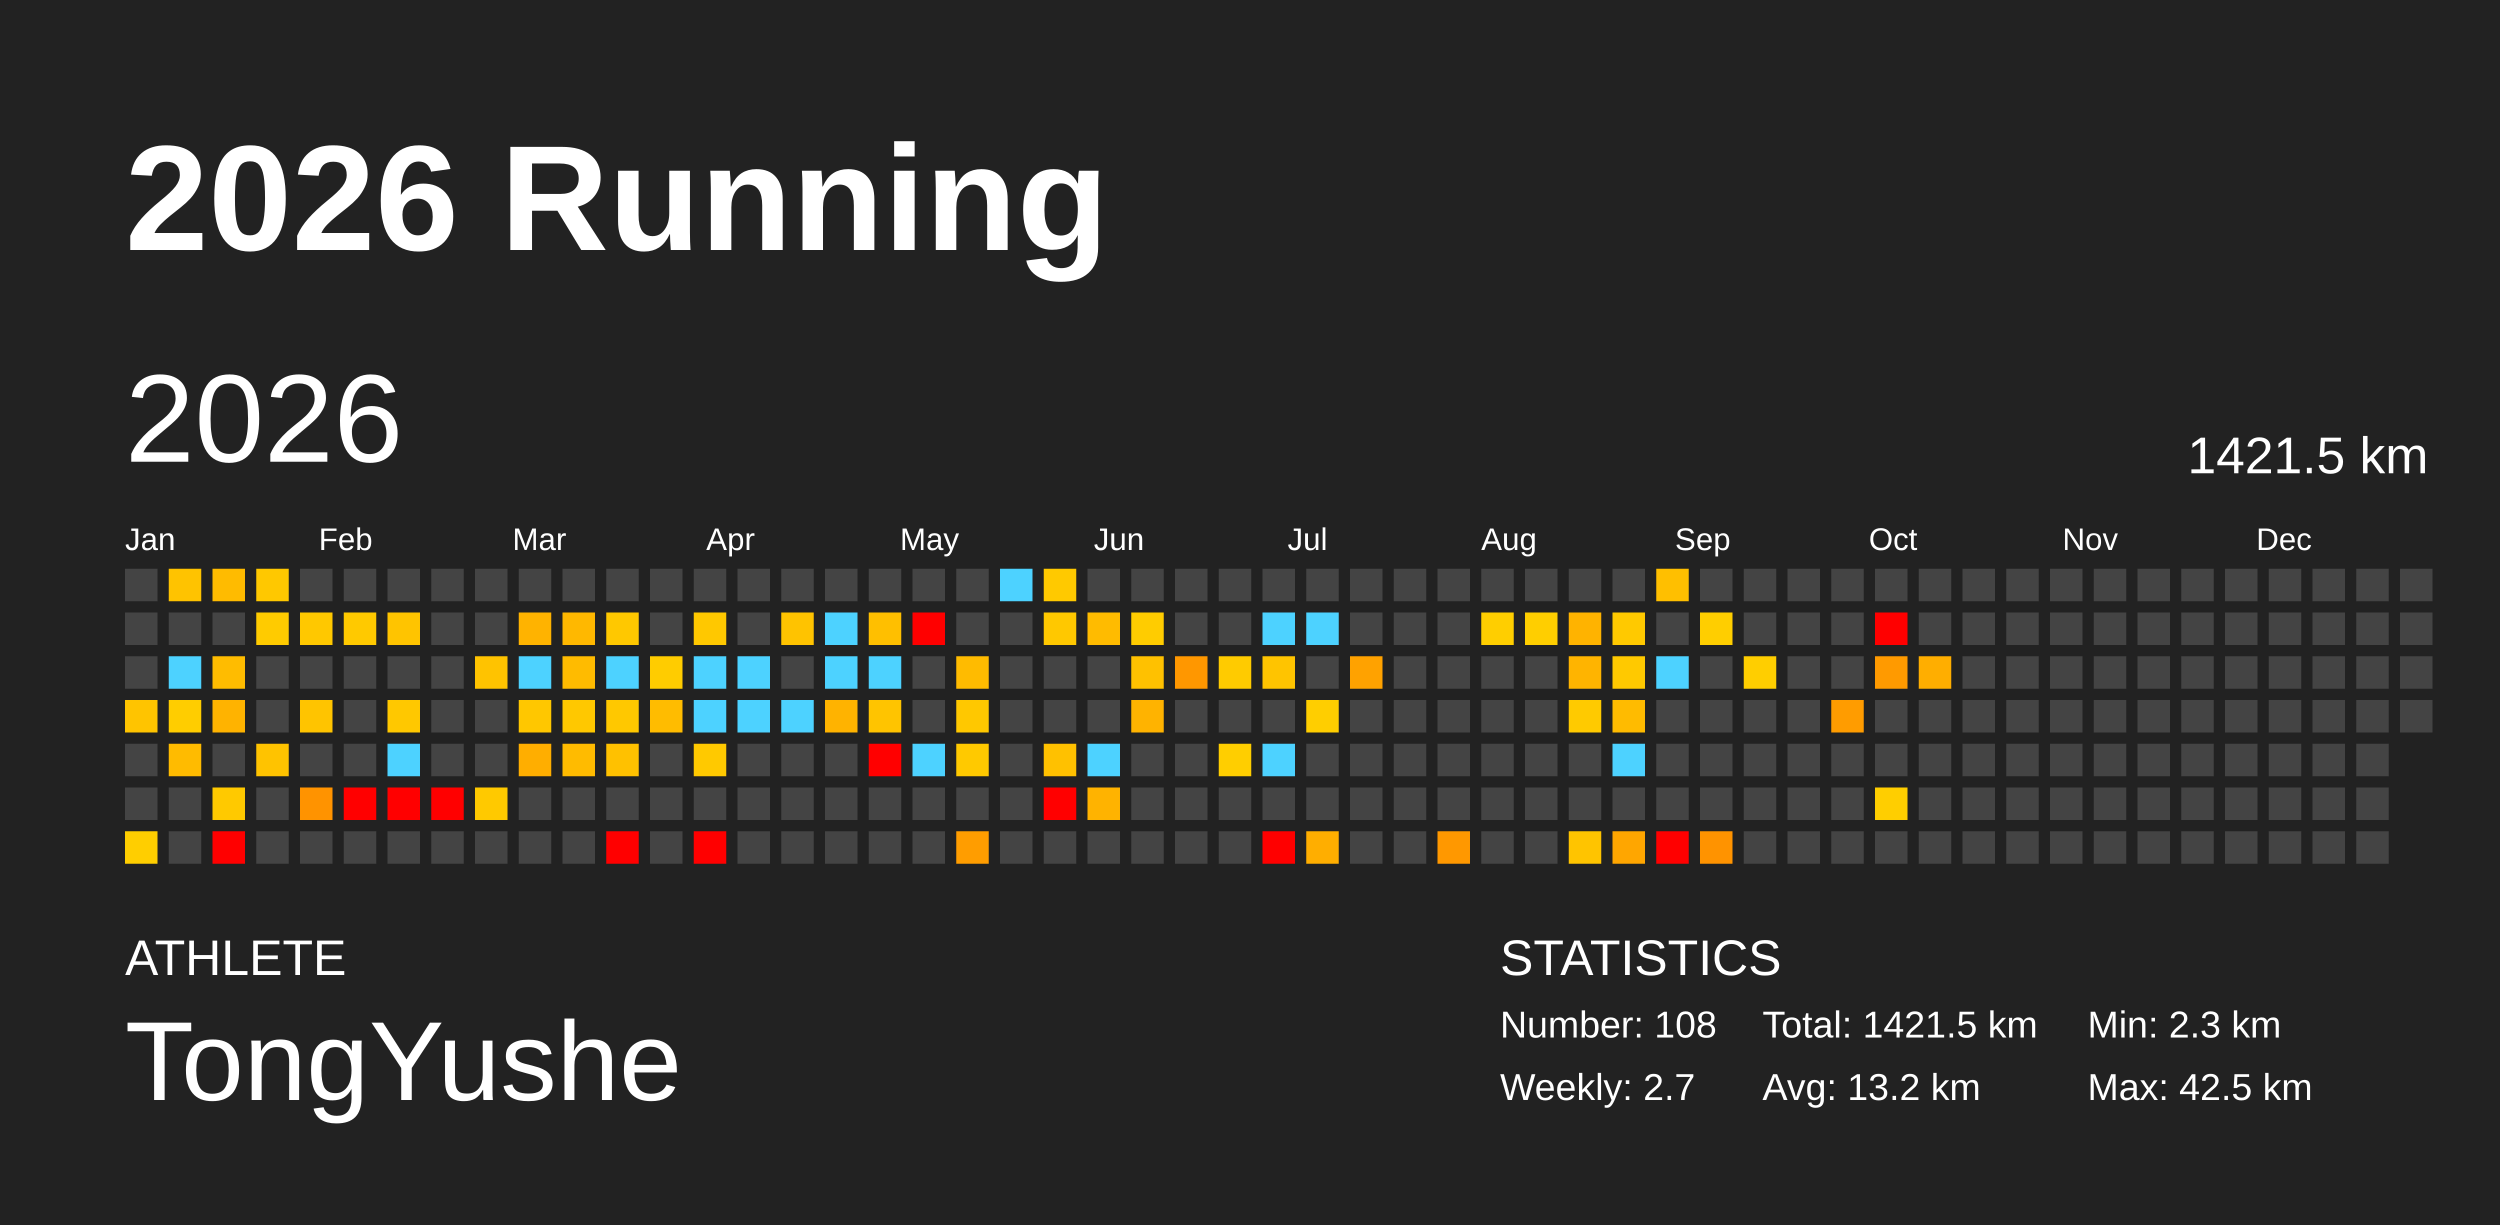
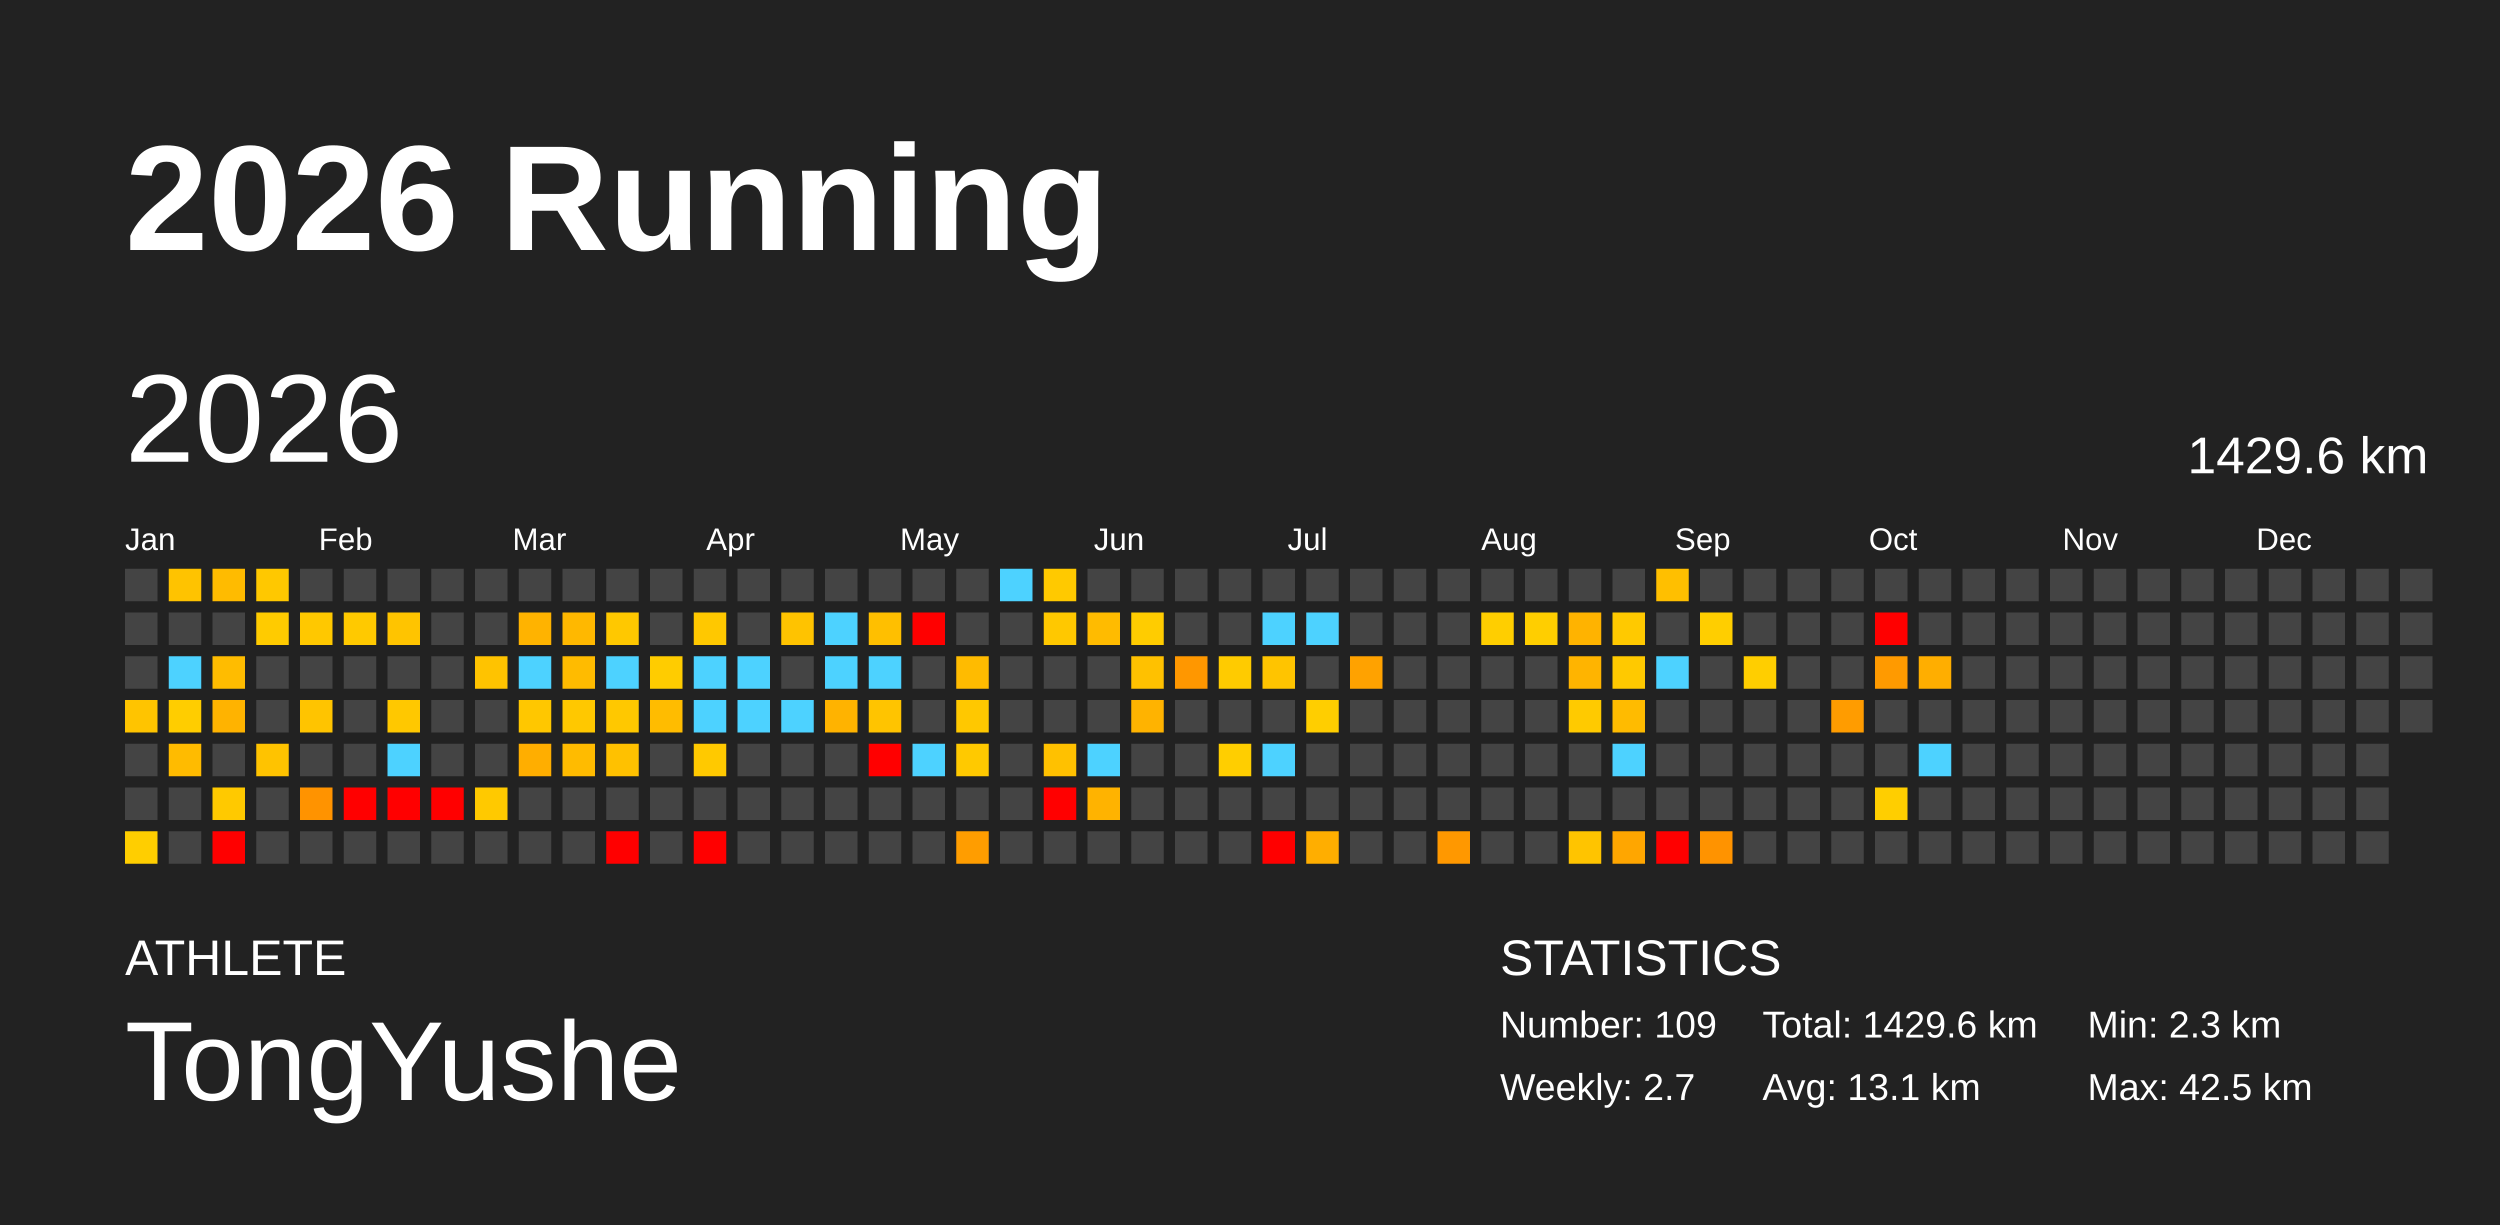
<svg xmlns="http://www.w3.org/2000/svg" baseProfile="full" height="98mm" version="1.1" viewBox="0,0,200,98" width="200mm">
  <defs />
  <rect fill="#222222" height="98" width="200" x="0" y="0" />
  <text fill="#FFFFFF" style="font-size:12px; font-family:Arial; font-weight:bold;" x="10" y="20">2026 Running</text>
  <text fill="#FFFFFF" style="font-size:4px; font-family:Arial" x="10" y="78">ATHLETE</text>
  <text fill="#FFFFFF" style="font-size:9px; font-family:Arial" x="10" y="88">TongYushe</text>
  <text fill="#FFFFFF" style="font-size:4px; font-family:Arial" x="120" y="78">STATISTICS</text>
-   <text fill="#FFFFFF" style="font-size:3px; font-family:Arial" x="120" y="83">Number: 108</text>
+   <text fill="#FFFFFF" style="font-size:3px; font-family:Arial" x="120" y="83">Number: 109</text>
  <text fill="#FFFFFF" style="font-size:3px; font-family:Arial" x="120" y="88">Weekly: 2.7</text>
-   <text fill="#FFFFFF" style="font-size:3px; font-family:Arial" x="141" y="83">Total: 1421.5 km</text>
-   <text fill="#FFFFFF" style="font-size:3px; font-family:Arial" x="141" y="88">Avg: 13.2 km</text>
+   <text fill="#FFFFFF" style="font-size:3px; font-family:Arial" x="141" y="83">Total: 1429.6 km</text>
+   <text fill="#FFFFFF" style="font-size:3px; font-family:Arial" x="141" y="88">Avg: 13.1 km</text>
  <text fill="#FFFFFF" style="font-size:3px; font-family:Arial" x="167" y="83">Min: 2.3 km</text>
  <text fill="#FFFFFF" style="font-size:3px; font-family:Arial" x="167" y="88">Max: 42.5 km</text>
  <text dominant-baseline="hanging" fill="#FFFFFF" style="font-size:10.0px; font-family:Arial;" x="10" y="30">2026</text>
-   <text dominant-baseline="hanging" fill="#FFFFFF" style="font-size:4.125px; font-family:Arial;" x="175" y="35">1421.5 km</text>
+   <text dominant-baseline="hanging" fill="#FFFFFF" style="font-size:4.125px; font-family:Arial;" x="175" y="35">1429.6 km</text>
  <text fill="#FFFFFF" style="font-size:2.5px; font-family:Arial" x="10.0" y="44">Jan</text>
  <text fill="#FFFFFF" style="font-size:2.5px; font-family:Arial" x="25.5" y="44">Feb</text>
  <text fill="#FFFFFF" style="font-size:2.5px; font-family:Arial" x="41.0" y="44">Mar</text>
  <text fill="#FFFFFF" style="font-size:2.5px; font-family:Arial" x="56.5" y="44">Apr</text>
  <text fill="#FFFFFF" style="font-size:2.5px; font-family:Arial" x="72.0" y="44">May</text>
  <text fill="#FFFFFF" style="font-size:2.5px; font-family:Arial" x="87.5" y="44">Jun</text>
  <text fill="#FFFFFF" style="font-size:2.5px; font-family:Arial" x="103.0" y="44">Jul</text>
  <text fill="#FFFFFF" style="font-size:2.5px; font-family:Arial" x="118.5" y="44">Aug</text>
  <text fill="#FFFFFF" style="font-size:2.5px; font-family:Arial" x="134.0" y="44">Sep</text>
  <text fill="#FFFFFF" style="font-size:2.5px; font-family:Arial" x="149.5" y="44">Oct</text>
  <text fill="#FFFFFF" style="font-size:2.5px; font-family:Arial" x="165.0" y="44">Nov</text>
  <text fill="#FFFFFF" style="font-size:2.5px; font-family:Arial" x="180.5" y="44">Dec</text>
  <rect fill="#444444" height="2.6" width="2.6" x="10.0" y="45.5" />
  <rect fill="#444444" height="2.6" width="2.6" x="10.0" y="49.0" />
  <rect fill="#444444" height="2.6" width="2.6" x="10.0" y="52.5" />
  <rect fill="#ffc400" height="2.6" width="2.6" x="10.0" y="56.0" />
  <rect fill="#444444" height="2.6" width="2.6" x="10.0" y="59.5" />
  <rect fill="#444444" height="2.6" width="2.6" x="10.0" y="63.0" />
  <rect fill="#ffce00" height="2.6" width="2.6" x="10.0" y="66.5" />
  <rect fill="#ffc300" height="2.6" width="2.6" x="13.5" y="45.5" />
  <rect fill="#444444" height="2.6" width="2.6" x="13.5" y="49.0" />
  <rect fill="#4dd2ff" height="2.6" width="2.6" x="13.5" y="52.5" />
  <rect fill="#ffcd00" height="2.6" width="2.6" x="13.5" y="56.0" />
  <rect fill="#ffbb00" height="2.6" width="2.6" x="13.5" y="59.5" />
  <rect fill="#444444" height="2.6" width="2.6" x="13.5" y="63.0" />
  <rect fill="#444444" height="2.6" width="2.6" x="13.5" y="66.5" />
  <rect fill="#ffbb00" height="2.6" width="2.6" x="17.0" y="45.5" />
  <rect fill="#444444" height="2.6" width="2.6" x="17.0" y="49.0" />
  <rect fill="#ffbc00" height="2.6" width="2.6" x="17.0" y="52.5" />
  <rect fill="#ffb300" height="2.6" width="2.6" x="17.0" y="56.0" />
  <rect fill="#444444" height="2.6" width="2.6" x="17.0" y="59.5" />
  <rect fill="#ffc900" height="2.6" width="2.6" x="17.0" y="63.0" />
  <rect fill="red" height="2.6" width="2.6" x="17.0" y="66.5" />
  <rect fill="#ffc800" height="2.6" width="2.6" x="20.5" y="45.5" />
  <rect fill="#ffcb00" height="2.6" width="2.6" x="20.5" y="49.0" />
  <rect fill="#444444" height="2.6" width="2.6" x="20.5" y="52.5" />
  <rect fill="#444444" height="2.6" width="2.6" x="20.5" y="56.0" />
  <rect fill="#ffc300" height="2.6" width="2.6" x="20.5" y="59.5" />
  <rect fill="#444444" height="2.6" width="2.6" x="20.5" y="63.0" />
  <rect fill="#444444" height="2.6" width="2.6" x="20.5" y="66.5" />
  <rect fill="#444444" height="2.6" width="2.6" x="24.0" y="45.5" />
  <rect fill="#ffc800" height="2.6" width="2.6" x="24.0" y="49.0" />
  <rect fill="#444444" height="2.6" width="2.6" x="24.0" y="52.5" />
  <rect fill="#ffc400" height="2.6" width="2.6" x="24.0" y="56.0" />
  <rect fill="#444444" height="2.6" width="2.6" x="24.0" y="59.5" />
  <rect fill="#ff9300" height="2.6" width="2.6" x="24.0" y="63.0" />
  <rect fill="#444444" height="2.6" width="2.6" x="24.0" y="66.5" />
  <rect fill="#444444" height="2.6" width="2.6" x="27.5" y="45.5" />
  <rect fill="#ffc900" height="2.6" width="2.6" x="27.5" y="49.0" />
  <rect fill="#444444" height="2.6" width="2.6" x="27.5" y="52.5" />
  <rect fill="#444444" height="2.6" width="2.6" x="27.5" y="56.0" />
  <rect fill="#444444" height="2.6" width="2.6" x="27.5" y="59.5" />
  <rect fill="red" height="2.6" width="2.6" x="27.5" y="63.0" />
  <rect fill="#444444" height="2.6" width="2.6" x="27.5" y="66.5" />
  <rect fill="#444444" height="2.6" width="2.6" x="31.0" y="45.5" />
  <rect fill="#ffc400" height="2.6" width="2.6" x="31.0" y="49.0" />
  <rect fill="#444444" height="2.6" width="2.6" x="31.0" y="52.5" />
  <rect fill="#ffc800" height="2.6" width="2.6" x="31.0" y="56.0" />
  <rect fill="#4dd2ff" height="2.6" width="2.6" x="31.0" y="59.5" />
  <rect fill="red" height="2.6" width="2.6" x="31.0" y="63.0" />
  <rect fill="#444444" height="2.6" width="2.6" x="31.0" y="66.5" />
  <rect fill="#444444" height="2.6" width="2.6" x="34.5" y="45.5" />
  <rect fill="#444444" height="2.6" width="2.6" x="34.5" y="49.0" />
  <rect fill="#444444" height="2.6" width="2.6" x="34.5" y="52.5" />
  <rect fill="#444444" height="2.6" width="2.6" x="34.5" y="56.0" />
  <rect fill="#444444" height="2.6" width="2.6" x="34.5" y="59.5" />
  <rect fill="red" height="2.6" width="2.6" x="34.5" y="63.0" />
  <rect fill="#444444" height="2.6" width="2.6" x="34.5" y="66.5" />
  <rect fill="#444444" height="2.6" width="2.6" x="38.0" y="45.5" />
  <rect fill="#444444" height="2.6" width="2.6" x="38.0" y="49.0" />
  <rect fill="#ffc300" height="2.6" width="2.6" x="38.0" y="52.5" />
  <rect fill="#444444" height="2.6" width="2.6" x="38.0" y="56.0" />
  <rect fill="#444444" height="2.6" width="2.6" x="38.0" y="59.5" />
  <rect fill="#ffc900" height="2.6" width="2.6" x="38.0" y="63.0" />
  <rect fill="#444444" height="2.6" width="2.6" x="38.0" y="66.5" />
  <rect fill="#444444" height="2.6" width="2.6" x="41.5" y="45.5" />
  <rect fill="#ffb300" height="2.6" width="2.6" x="41.5" y="49.0" />
  <rect fill="#4dd2ff" height="2.6" width="2.6" x="41.5" y="52.5" />
  <rect fill="#ffc700" height="2.6" width="2.6" x="41.5" y="56.0" />
  <rect fill="#ffae00" height="2.6" width="2.6" x="41.5" y="59.5" />
  <rect fill="#444444" height="2.6" width="2.6" x="41.5" y="63.0" />
  <rect fill="#444444" height="2.6" width="2.6" x="41.5" y="66.5" />
  <rect fill="#444444" height="2.6" width="2.6" x="45.0" y="45.5" />
  <rect fill="#ffb800" height="2.6" width="2.6" x="45.0" y="49.0" />
  <rect fill="#ffbb00" height="2.6" width="2.6" x="45.0" y="52.5" />
  <rect fill="#ffc800" height="2.6" width="2.6" x="45.0" y="56.0" />
  <rect fill="#ffbb00" height="2.6" width="2.6" x="45.0" y="59.5" />
  <rect fill="#444444" height="2.6" width="2.6" x="45.0" y="63.0" />
  <rect fill="#444444" height="2.6" width="2.6" x="45.0" y="66.5" />
  <rect fill="#444444" height="2.6" width="2.6" x="48.5" y="45.5" />
  <rect fill="#ffc800" height="2.6" width="2.6" x="48.5" y="49.0" />
  <rect fill="#4dd2ff" height="2.6" width="2.6" x="48.5" y="52.5" />
  <rect fill="#ffc800" height="2.6" width="2.6" x="48.5" y="56.0" />
  <rect fill="#ffc100" height="2.6" width="2.6" x="48.5" y="59.5" />
  <rect fill="#444444" height="2.6" width="2.6" x="48.5" y="63.0" />
  <rect fill="red" height="2.6" width="2.6" x="48.5" y="66.5" />
  <rect fill="#444444" height="2.6" width="2.6" x="52.0" y="45.5" />
  <rect fill="#444444" height="2.6" width="2.6" x="52.0" y="49.0" />
  <rect fill="#ffcc00" height="2.6" width="2.6" x="52.0" y="52.5" />
  <rect fill="#ffbc00" height="2.6" width="2.6" x="52.0" y="56.0" />
  <rect fill="#444444" height="2.6" width="2.6" x="52.0" y="59.5" />
  <rect fill="#444444" height="2.6" width="2.6" x="52.0" y="63.0" />
  <rect fill="#444444" height="2.6" width="2.6" x="52.0" y="66.5" />
  <rect fill="#444444" height="2.6" width="2.6" x="55.5" y="45.5" />
  <rect fill="#ffc800" height="2.6" width="2.6" x="55.5" y="49.0" />
  <rect fill="#4dd2ff" height="2.6" width="2.6" x="55.5" y="52.5" />
  <rect fill="#4dd2ff" height="2.6" width="2.6" x="55.5" y="56.0" />
  <rect fill="#ffc900" height="2.6" width="2.6" x="55.5" y="59.5" />
  <rect fill="#444444" height="2.6" width="2.6" x="55.5" y="63.0" />
  <rect fill="red" height="2.6" width="2.6" x="55.5" y="66.5" />
  <rect fill="#444444" height="2.6" width="2.6" x="59.0" y="45.5" />
  <rect fill="#444444" height="2.6" width="2.6" x="59.0" y="49.0" />
  <rect fill="#4dd2ff" height="2.6" width="2.6" x="59.0" y="52.5" />
  <rect fill="#4dd2ff" height="2.6" width="2.6" x="59.0" y="56.0" />
  <rect fill="#444444" height="2.6" width="2.6" x="59.0" y="59.5" />
  <rect fill="#444444" height="2.6" width="2.6" x="59.0" y="63.0" />
  <rect fill="#444444" height="2.6" width="2.6" x="59.0" y="66.5" />
  <rect fill="#444444" height="2.6" width="2.6" x="62.5" y="45.5" />
  <rect fill="#ffc300" height="2.6" width="2.6" x="62.5" y="49.0" />
  <rect fill="#444444" height="2.6" width="2.6" x="62.5" y="52.5" />
  <rect fill="#4dd2ff" height="2.6" width="2.6" x="62.5" y="56.0" />
  <rect fill="#444444" height="2.6" width="2.6" x="62.5" y="59.5" />
  <rect fill="#444444" height="2.6" width="2.6" x="62.5" y="63.0" />
  <rect fill="#444444" height="2.6" width="2.6" x="62.5" y="66.5" />
  <rect fill="#444444" height="2.6" width="2.6" x="66.0" y="45.5" />
  <rect fill="#4dd2ff" height="2.6" width="2.6" x="66.0" y="49.0" />
  <rect fill="#4dd2ff" height="2.6" width="2.6" x="66.0" y="52.5" />
  <rect fill="#ffb300" height="2.6" width="2.6" x="66.0" y="56.0" />
  <rect fill="#444444" height="2.6" width="2.6" x="66.0" y="59.5" />
  <rect fill="#444444" height="2.6" width="2.6" x="66.0" y="63.0" />
  <rect fill="#444444" height="2.6" width="2.6" x="66.0" y="66.5" />
  <rect fill="#444444" height="2.6" width="2.6" x="69.5" y="45.5" />
  <rect fill="#ffbf00" height="2.6" width="2.6" x="69.5" y="49.0" />
  <rect fill="#4dd2ff" height="2.6" width="2.6" x="69.5" y="52.5" />
  <rect fill="#ffc400" height="2.6" width="2.6" x="69.5" y="56.0" />
  <rect fill="red" height="2.6" width="2.6" x="69.5" y="59.5" />
  <rect fill="#444444" height="2.6" width="2.6" x="69.5" y="63.0" />
  <rect fill="#444444" height="2.6" width="2.6" x="69.5" y="66.5" />
  <rect fill="#444444" height="2.6" width="2.6" x="73.0" y="45.5" />
  <rect fill="red" height="2.6" width="2.6" x="73.0" y="49.0" />
  <rect fill="#444444" height="2.6" width="2.6" x="73.0" y="52.5" />
  <rect fill="#444444" height="2.6" width="2.6" x="73.0" y="56.0" />
  <rect fill="#4dd2ff" height="2.6" width="2.6" x="73.0" y="59.5" />
  <rect fill="#444444" height="2.6" width="2.6" x="73.0" y="63.0" />
  <rect fill="#444444" height="2.6" width="2.6" x="73.0" y="66.5" />
  <rect fill="#444444" height="2.6" width="2.6" x="76.5" y="45.5" />
  <rect fill="#444444" height="2.6" width="2.6" x="76.5" y="49.0" />
  <rect fill="#ffbb00" height="2.6" width="2.6" x="76.5" y="52.5" />
  <rect fill="#ffc800" height="2.6" width="2.6" x="76.5" y="56.0" />
  <rect fill="#ffc900" height="2.6" width="2.6" x="76.5" y="59.5" />
  <rect fill="#444444" height="2.6" width="2.6" x="76.5" y="63.0" />
  <rect fill="#ff9d00" height="2.6" width="2.6" x="76.5" y="66.5" />
  <rect fill="#4dd2ff" height="2.6" width="2.6" x="80.0" y="45.5" />
  <rect fill="#444444" height="2.6" width="2.6" x="80.0" y="49.0" />
  <rect fill="#444444" height="2.6" width="2.6" x="80.0" y="52.5" />
  <rect fill="#444444" height="2.6" width="2.6" x="80.0" y="56.0" />
  <rect fill="#444444" height="2.6" width="2.6" x="80.0" y="59.5" />
  <rect fill="#444444" height="2.6" width="2.6" x="80.0" y="63.0" />
  <rect fill="#444444" height="2.6" width="2.6" x="80.0" y="66.5" />
  <rect fill="#ffc900" height="2.6" width="2.6" x="83.5" y="45.5" />
  <rect fill="#ffc800" height="2.6" width="2.6" x="83.5" y="49.0" />
  <rect fill="#444444" height="2.6" width="2.6" x="83.5" y="52.5" />
  <rect fill="#444444" height="2.6" width="2.6" x="83.5" y="56.0" />
  <rect fill="#ffc100" height="2.6" width="2.6" x="83.5" y="59.5" />
  <rect fill="red" height="2.6" width="2.6" x="83.5" y="63.0" />
  <rect fill="#444444" height="2.6" width="2.6" x="83.5" y="66.5" />
  <rect fill="#444444" height="2.6" width="2.6" x="87.0" y="45.5" />
  <rect fill="#ffbb00" height="2.6" width="2.6" x="87.0" y="49.0" />
  <rect fill="#444444" height="2.6" width="2.6" x="87.0" y="52.5" />
  <rect fill="#444444" height="2.6" width="2.6" x="87.0" y="56.0" />
  <rect fill="#4dd2ff" height="2.6" width="2.6" x="87.0" y="59.5" />
  <rect fill="#ffb300" height="2.6" width="2.6" x="87.0" y="63.0" />
  <rect fill="#444444" height="2.6" width="2.6" x="87.0" y="66.5" />
  <rect fill="#444444" height="2.6" width="2.6" x="90.5" y="45.5" />
  <rect fill="#ffcc00" height="2.6" width="2.6" x="90.5" y="49.0" />
  <rect fill="#ffc100" height="2.6" width="2.6" x="90.5" y="52.5" />
  <rect fill="#ffb300" height="2.6" width="2.6" x="90.5" y="56.0" />
  <rect fill="#444444" height="2.6" width="2.6" x="90.5" y="59.5" />
  <rect fill="#444444" height="2.6" width="2.6" x="90.5" y="63.0" />
  <rect fill="#444444" height="2.6" width="2.6" x="90.5" y="66.5" />
  <rect fill="#444444" height="2.6" width="2.6" x="94.0" y="45.5" />
  <rect fill="#444444" height="2.6" width="2.6" x="94.0" y="49.0" />
  <rect fill="#ff9700" height="2.6" width="2.6" x="94.0" y="52.5" />
  <rect fill="#444444" height="2.6" width="2.6" x="94.0" y="56.0" />
  <rect fill="#444444" height="2.6" width="2.6" x="94.0" y="59.5" />
  <rect fill="#444444" height="2.6" width="2.6" x="94.0" y="63.0" />
  <rect fill="#444444" height="2.6" width="2.6" x="94.0" y="66.5" />
  <rect fill="#444444" height="2.6" width="2.6" x="97.5" y="45.5" />
  <rect fill="#444444" height="2.6" width="2.6" x="97.5" y="49.0" />
  <rect fill="#ffcb00" height="2.6" width="2.6" x="97.5" y="52.5" />
  <rect fill="#444444" height="2.6" width="2.6" x="97.5" y="56.0" />
  <rect fill="#ffce00" height="2.6" width="2.6" x="97.5" y="59.5" />
  <rect fill="#444444" height="2.6" width="2.6" x="97.5" y="63.0" />
  <rect fill="#444444" height="2.6" width="2.6" x="97.5" y="66.5" />
  <rect fill="#444444" height="2.6" width="2.6" x="101.0" y="45.5" />
  <rect fill="#4dd2ff" height="2.6" width="2.6" x="101.0" y="49.0" />
  <rect fill="#ffc400" height="2.6" width="2.6" x="101.0" y="52.5" />
  <rect fill="#444444" height="2.6" width="2.6" x="101.0" y="56.0" />
  <rect fill="#4dd2ff" height="2.6" width="2.6" x="101.0" y="59.5" />
  <rect fill="#444444" height="2.6" width="2.6" x="101.0" y="63.0" />
  <rect fill="red" height="2.6" width="2.6" x="101.0" y="66.5" />
  <rect fill="#444444" height="2.6" width="2.6" x="104.5" y="45.5" />
  <rect fill="#4dd2ff" height="2.6" width="2.6" x="104.5" y="49.0" />
  <rect fill="#444444" height="2.6" width="2.6" x="104.5" y="52.5" />
  <rect fill="#ffce00" height="2.6" width="2.6" x="104.5" y="56.0" />
  <rect fill="#444444" height="2.6" width="2.6" x="104.5" y="59.5" />
  <rect fill="#444444" height="2.6" width="2.6" x="104.5" y="63.0" />
  <rect fill="#ffae00" height="2.6" width="2.6" x="104.5" y="66.5" />
  <rect fill="#444444" height="2.6" width="2.6" x="108.0" y="45.5" />
  <rect fill="#444444" height="2.6" width="2.6" x="108.0" y="49.0" />
  <rect fill="#ffa200" height="2.6" width="2.6" x="108.0" y="52.5" />
  <rect fill="#444444" height="2.6" width="2.6" x="108.0" y="56.0" />
  <rect fill="#444444" height="2.6" width="2.6" x="108.0" y="59.5" />
  <rect fill="#444444" height="2.6" width="2.6" x="108.0" y="63.0" />
  <rect fill="#444444" height="2.6" width="2.6" x="108.0" y="66.5" />
  <rect fill="#444444" height="2.6" width="2.6" x="111.5" y="45.5" />
  <rect fill="#444444" height="2.6" width="2.6" x="111.5" y="49.0" />
  <rect fill="#444444" height="2.6" width="2.6" x="111.5" y="52.5" />
  <rect fill="#444444" height="2.6" width="2.6" x="111.5" y="56.0" />
  <rect fill="#444444" height="2.6" width="2.6" x="111.5" y="59.5" />
  <rect fill="#444444" height="2.6" width="2.6" x="111.5" y="63.0" />
  <rect fill="#444444" height="2.6" width="2.6" x="111.5" y="66.5" />
  <rect fill="#444444" height="2.6" width="2.6" x="115.0" y="45.5" />
  <rect fill="#444444" height="2.6" width="2.6" x="115.0" y="49.0" />
  <rect fill="#444444" height="2.6" width="2.6" x="115.0" y="52.5" />
  <rect fill="#444444" height="2.6" width="2.6" x="115.0" y="56.0" />
  <rect fill="#444444" height="2.6" width="2.6" x="115.0" y="59.5" />
  <rect fill="#444444" height="2.6" width="2.6" x="115.0" y="63.0" />
  <rect fill="#ff9800" height="2.6" width="2.6" x="115.0" y="66.5" />
  <rect fill="#444444" height="2.6" width="2.6" x="118.5" y="45.5" />
  <rect fill="#ffce00" height="2.6" width="2.6" x="118.5" y="49.0" />
  <rect fill="#444444" height="2.6" width="2.6" x="118.5" y="52.5" />
  <rect fill="#444444" height="2.6" width="2.6" x="118.5" y="56.0" />
  <rect fill="#444444" height="2.6" width="2.6" x="118.5" y="59.5" />
  <rect fill="#444444" height="2.6" width="2.6" x="118.5" y="63.0" />
  <rect fill="#444444" height="2.6" width="2.6" x="118.5" y="66.5" />
  <rect fill="#444444" height="2.6" width="2.6" x="122.0" y="45.5" />
  <rect fill="#ffce00" height="2.6" width="2.6" x="122.0" y="49.0" />
  <rect fill="#444444" height="2.6" width="2.6" x="122.0" y="52.5" />
  <rect fill="#444444" height="2.6" width="2.6" x="122.0" y="56.0" />
  <rect fill="#444444" height="2.6" width="2.6" x="122.0" y="59.5" />
  <rect fill="#444444" height="2.6" width="2.6" x="122.0" y="63.0" />
  <rect fill="#444444" height="2.6" width="2.6" x="122.0" y="66.5" />
  <rect fill="#444444" height="2.6" width="2.6" x="125.5" y="45.5" />
  <rect fill="#ffb300" height="2.6" width="2.6" x="125.5" y="49.0" />
  <rect fill="#ffb400" height="2.6" width="2.6" x="125.5" y="52.5" />
  <rect fill="#ffca00" height="2.6" width="2.6" x="125.5" y="56.0" />
  <rect fill="#444444" height="2.6" width="2.6" x="125.5" y="59.5" />
  <rect fill="#444444" height="2.6" width="2.6" x="125.5" y="63.0" />
  <rect fill="#ffc400" height="2.6" width="2.6" x="125.5" y="66.5" />
  <rect fill="#444444" height="2.6" width="2.6" x="129.0" y="45.5" />
  <rect fill="#ffc900" height="2.6" width="2.6" x="129.0" y="49.0" />
  <rect fill="#ffc900" height="2.6" width="2.6" x="129.0" y="52.5" />
  <rect fill="#ffbb00" height="2.6" width="2.6" x="129.0" y="56.0" />
  <rect fill="#4dd2ff" height="2.6" width="2.6" x="129.0" y="59.5" />
  <rect fill="#444444" height="2.6" width="2.6" x="129.0" y="63.0" />
  <rect fill="#ffa600" height="2.6" width="2.6" x="129.0" y="66.5" />
  <rect fill="#ffbf00" height="2.6" width="2.6" x="132.5" y="45.5" />
  <rect fill="#444444" height="2.6" width="2.6" x="132.5" y="49.0" />
  <rect fill="#4dd2ff" height="2.6" width="2.6" x="132.5" y="52.5" />
  <rect fill="#444444" height="2.6" width="2.6" x="132.5" y="56.0" />
  <rect fill="#444444" height="2.6" width="2.6" x="132.5" y="59.5" />
  <rect fill="#444444" height="2.6" width="2.6" x="132.5" y="63.0" />
  <rect fill="red" height="2.6" width="2.6" x="132.5" y="66.5" />
  <rect fill="#444444" height="2.6" width="2.6" x="136.0" y="45.5" />
  <rect fill="#ffce00" height="2.6" width="2.6" x="136.0" y="49.0" />
  <rect fill="#444444" height="2.6" width="2.6" x="136.0" y="52.5" />
  <rect fill="#444444" height="2.6" width="2.6" x="136.0" y="56.0" />
  <rect fill="#444444" height="2.6" width="2.6" x="136.0" y="59.5" />
  <rect fill="#444444" height="2.6" width="2.6" x="136.0" y="63.0" />
  <rect fill="#ff9300" height="2.6" width="2.6" x="136.0" y="66.5" />
  <rect fill="#444444" height="2.6" width="2.6" x="139.5" y="45.5" />
  <rect fill="#444444" height="2.6" width="2.6" x="139.5" y="49.0" />
  <rect fill="#ffce00" height="2.6" width="2.6" x="139.5" y="52.5" />
  <rect fill="#444444" height="2.6" width="2.6" x="139.5" y="56.0" />
  <rect fill="#444444" height="2.6" width="2.6" x="139.5" y="59.5" />
  <rect fill="#444444" height="2.6" width="2.6" x="139.5" y="63.0" />
  <rect fill="#444444" height="2.6" width="2.6" x="139.5" y="66.5" />
  <rect fill="#444444" height="2.6" width="2.6" x="143.0" y="45.5" />
  <rect fill="#444444" height="2.6" width="2.6" x="143.0" y="49.0" />
  <rect fill="#444444" height="2.6" width="2.6" x="143.0" y="52.5" />
  <rect fill="#444444" height="2.6" width="2.6" x="143.0" y="56.0" />
  <rect fill="#444444" height="2.6" width="2.6" x="143.0" y="59.5" />
  <rect fill="#444444" height="2.6" width="2.6" x="143.0" y="63.0" />
  <rect fill="#444444" height="2.6" width="2.6" x="143.0" y="66.5" />
  <rect fill="#444444" height="2.6" width="2.6" x="146.5" y="45.5" />
  <rect fill="#444444" height="2.6" width="2.6" x="146.5" y="49.0" />
  <rect fill="#444444" height="2.6" width="2.6" x="146.5" y="52.5" />
  <rect fill="#ff9c00" height="2.6" width="2.6" x="146.5" y="56.0" />
  <rect fill="#444444" height="2.6" width="2.6" x="146.5" y="59.5" />
  <rect fill="#444444" height="2.6" width="2.6" x="146.5" y="63.0" />
  <rect fill="#444444" height="2.6" width="2.6" x="146.5" y="66.5" />
  <rect fill="#444444" height="2.6" width="2.6" x="150.0" y="45.5" />
  <rect fill="red" height="2.6" width="2.6" x="150.0" y="49.0" />
  <rect fill="#ff9a00" height="2.6" width="2.6" x="150.0" y="52.5" />
  <rect fill="#444444" height="2.6" width="2.6" x="150.0" y="56.0" />
  <rect fill="#444444" height="2.6" width="2.6" x="150.0" y="59.5" />
  <rect fill="#ffce00" height="2.6" width="2.6" x="150.0" y="63.0" />
  <rect fill="#444444" height="2.6" width="2.6" x="150.0" y="66.5" />
  <rect fill="#444444" height="2.6" width="2.6" x="153.5" y="45.5" />
  <rect fill="#444444" height="2.6" width="2.6" x="153.5" y="49.0" />
  <rect fill="#ffae00" height="2.6" width="2.6" x="153.5" y="52.5" />
  <rect fill="#444444" height="2.6" width="2.6" x="153.5" y="56.0" />
-   <rect fill="#444444" height="2.6" width="2.6" x="153.5" y="59.5" />
+   <rect fill="#4dd2ff" height="2.6" width="2.6" x="153.5" y="59.5" />
  <rect fill="#444444" height="2.6" width="2.6" x="153.5" y="63.0" />
  <rect fill="#444444" height="2.6" width="2.6" x="153.5" y="66.5" />
  <rect fill="#444444" height="2.6" width="2.6" x="157.0" y="45.5" />
  <rect fill="#444444" height="2.6" width="2.6" x="157.0" y="49.0" />
  <rect fill="#444444" height="2.6" width="2.6" x="157.0" y="52.5" />
  <rect fill="#444444" height="2.6" width="2.6" x="157.0" y="56.0" />
  <rect fill="#444444" height="2.6" width="2.6" x="157.0" y="59.5" />
  <rect fill="#444444" height="2.6" width="2.6" x="157.0" y="63.0" />
  <rect fill="#444444" height="2.6" width="2.6" x="157.0" y="66.5" />
  <rect fill="#444444" height="2.6" width="2.6" x="160.5" y="45.5" />
  <rect fill="#444444" height="2.6" width="2.6" x="160.5" y="49.0" />
  <rect fill="#444444" height="2.6" width="2.6" x="160.5" y="52.5" />
  <rect fill="#444444" height="2.6" width="2.6" x="160.5" y="56.0" />
  <rect fill="#444444" height="2.6" width="2.6" x="160.5" y="59.5" />
  <rect fill="#444444" height="2.6" width="2.6" x="160.5" y="63.0" />
  <rect fill="#444444" height="2.6" width="2.6" x="160.5" y="66.5" />
  <rect fill="#444444" height="2.6" width="2.6" x="164.0" y="45.5" />
  <rect fill="#444444" height="2.6" width="2.6" x="164.0" y="49.0" />
  <rect fill="#444444" height="2.6" width="2.6" x="164.0" y="52.5" />
  <rect fill="#444444" height="2.6" width="2.6" x="164.0" y="56.0" />
  <rect fill="#444444" height="2.6" width="2.6" x="164.0" y="59.5" />
  <rect fill="#444444" height="2.6" width="2.6" x="164.0" y="63.0" />
  <rect fill="#444444" height="2.6" width="2.6" x="164.0" y="66.5" />
  <rect fill="#444444" height="2.6" width="2.6" x="167.5" y="45.5" />
  <rect fill="#444444" height="2.6" width="2.6" x="167.5" y="49.0" />
  <rect fill="#444444" height="2.6" width="2.6" x="167.5" y="52.5" />
  <rect fill="#444444" height="2.6" width="2.6" x="167.5" y="56.0" />
  <rect fill="#444444" height="2.6" width="2.6" x="167.5" y="59.5" />
  <rect fill="#444444" height="2.6" width="2.6" x="167.5" y="63.0" />
  <rect fill="#444444" height="2.6" width="2.6" x="167.5" y="66.5" />
  <rect fill="#444444" height="2.6" width="2.6" x="171.0" y="45.5" />
  <rect fill="#444444" height="2.6" width="2.6" x="171.0" y="49.0" />
  <rect fill="#444444" height="2.6" width="2.6" x="171.0" y="52.5" />
  <rect fill="#444444" height="2.6" width="2.6" x="171.0" y="56.0" />
  <rect fill="#444444" height="2.6" width="2.6" x="171.0" y="59.5" />
  <rect fill="#444444" height="2.6" width="2.6" x="171.0" y="63.0" />
  <rect fill="#444444" height="2.6" width="2.6" x="171.0" y="66.5" />
  <rect fill="#444444" height="2.6" width="2.6" x="174.5" y="45.5" />
  <rect fill="#444444" height="2.6" width="2.6" x="174.5" y="49.0" />
  <rect fill="#444444" height="2.6" width="2.6" x="174.5" y="52.5" />
  <rect fill="#444444" height="2.6" width="2.6" x="174.5" y="56.0" />
  <rect fill="#444444" height="2.6" width="2.6" x="174.5" y="59.5" />
  <rect fill="#444444" height="2.6" width="2.6" x="174.5" y="63.0" />
  <rect fill="#444444" height="2.6" width="2.6" x="174.5" y="66.5" />
  <rect fill="#444444" height="2.6" width="2.6" x="178.0" y="45.5" />
  <rect fill="#444444" height="2.6" width="2.6" x="178.0" y="49.0" />
  <rect fill="#444444" height="2.6" width="2.6" x="178.0" y="52.5" />
  <rect fill="#444444" height="2.6" width="2.6" x="178.0" y="56.0" />
  <rect fill="#444444" height="2.6" width="2.6" x="178.0" y="59.5" />
  <rect fill="#444444" height="2.6" width="2.6" x="178.0" y="63.0" />
  <rect fill="#444444" height="2.6" width="2.6" x="178.0" y="66.5" />
  <rect fill="#444444" height="2.6" width="2.6" x="181.5" y="45.5" />
  <rect fill="#444444" height="2.6" width="2.6" x="181.5" y="49.0" />
  <rect fill="#444444" height="2.6" width="2.6" x="181.5" y="52.5" />
  <rect fill="#444444" height="2.6" width="2.6" x="181.5" y="56.0" />
  <rect fill="#444444" height="2.6" width="2.6" x="181.5" y="59.5" />
  <rect fill="#444444" height="2.6" width="2.6" x="181.5" y="63.0" />
  <rect fill="#444444" height="2.6" width="2.6" x="181.5" y="66.5" />
  <rect fill="#444444" height="2.6" width="2.6" x="185.0" y="45.5" />
  <rect fill="#444444" height="2.6" width="2.6" x="185.0" y="49.0" />
  <rect fill="#444444" height="2.6" width="2.6" x="185.0" y="52.5" />
  <rect fill="#444444" height="2.6" width="2.6" x="185.0" y="56.0" />
  <rect fill="#444444" height="2.6" width="2.6" x="185.0" y="59.5" />
  <rect fill="#444444" height="2.6" width="2.6" x="185.0" y="63.0" />
  <rect fill="#444444" height="2.6" width="2.6" x="185.0" y="66.5" />
  <rect fill="#444444" height="2.6" width="2.6" x="188.5" y="45.5" />
  <rect fill="#444444" height="2.6" width="2.6" x="188.5" y="49.0" />
  <rect fill="#444444" height="2.6" width="2.6" x="188.5" y="52.5" />
  <rect fill="#444444" height="2.6" width="2.6" x="188.5" y="56.0" />
  <rect fill="#444444" height="2.6" width="2.6" x="188.5" y="59.5" />
  <rect fill="#444444" height="2.6" width="2.6" x="188.5" y="63.0" />
  <rect fill="#444444" height="2.6" width="2.6" x="188.5" y="66.5" />
  <rect fill="#444444" height="2.6" width="2.6" x="192.0" y="45.5" />
  <rect fill="#444444" height="2.6" width="2.6" x="192.0" y="49.0" />
  <rect fill="#444444" height="2.6" width="2.6" x="192.0" y="52.5" />
  <rect fill="#444444" height="2.6" width="2.6" x="192.0" y="56.0" />
</svg>
